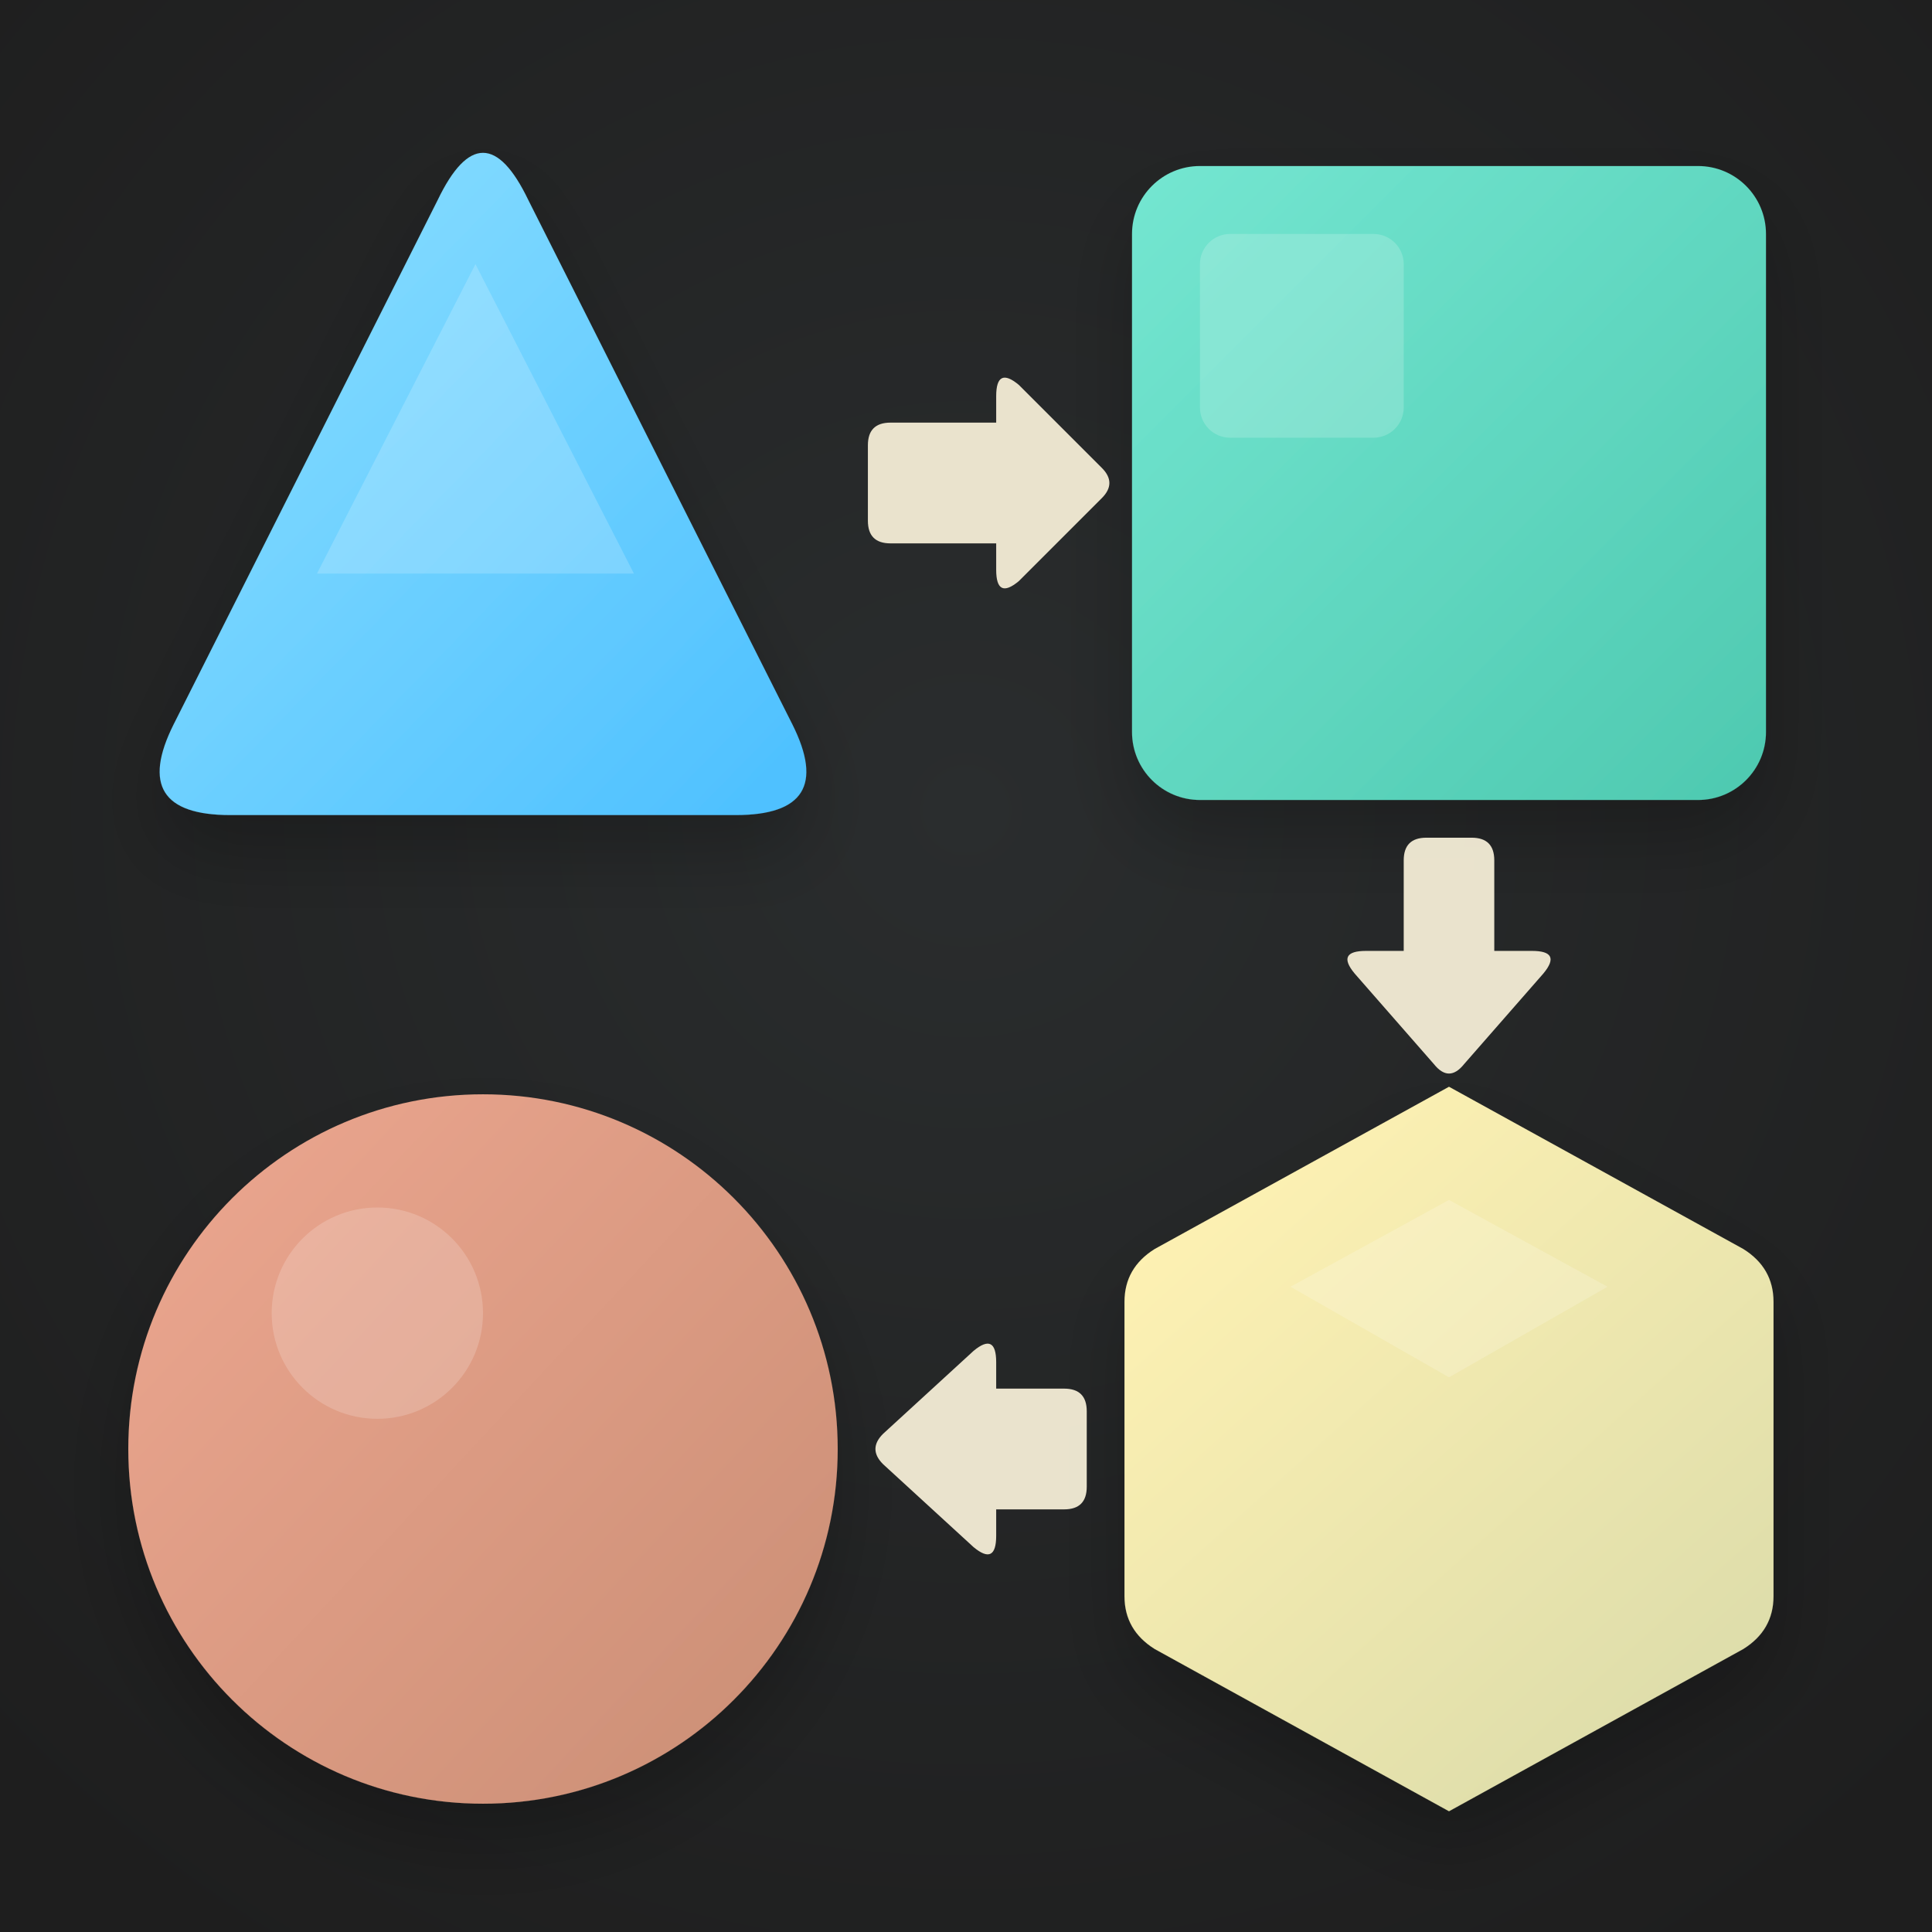
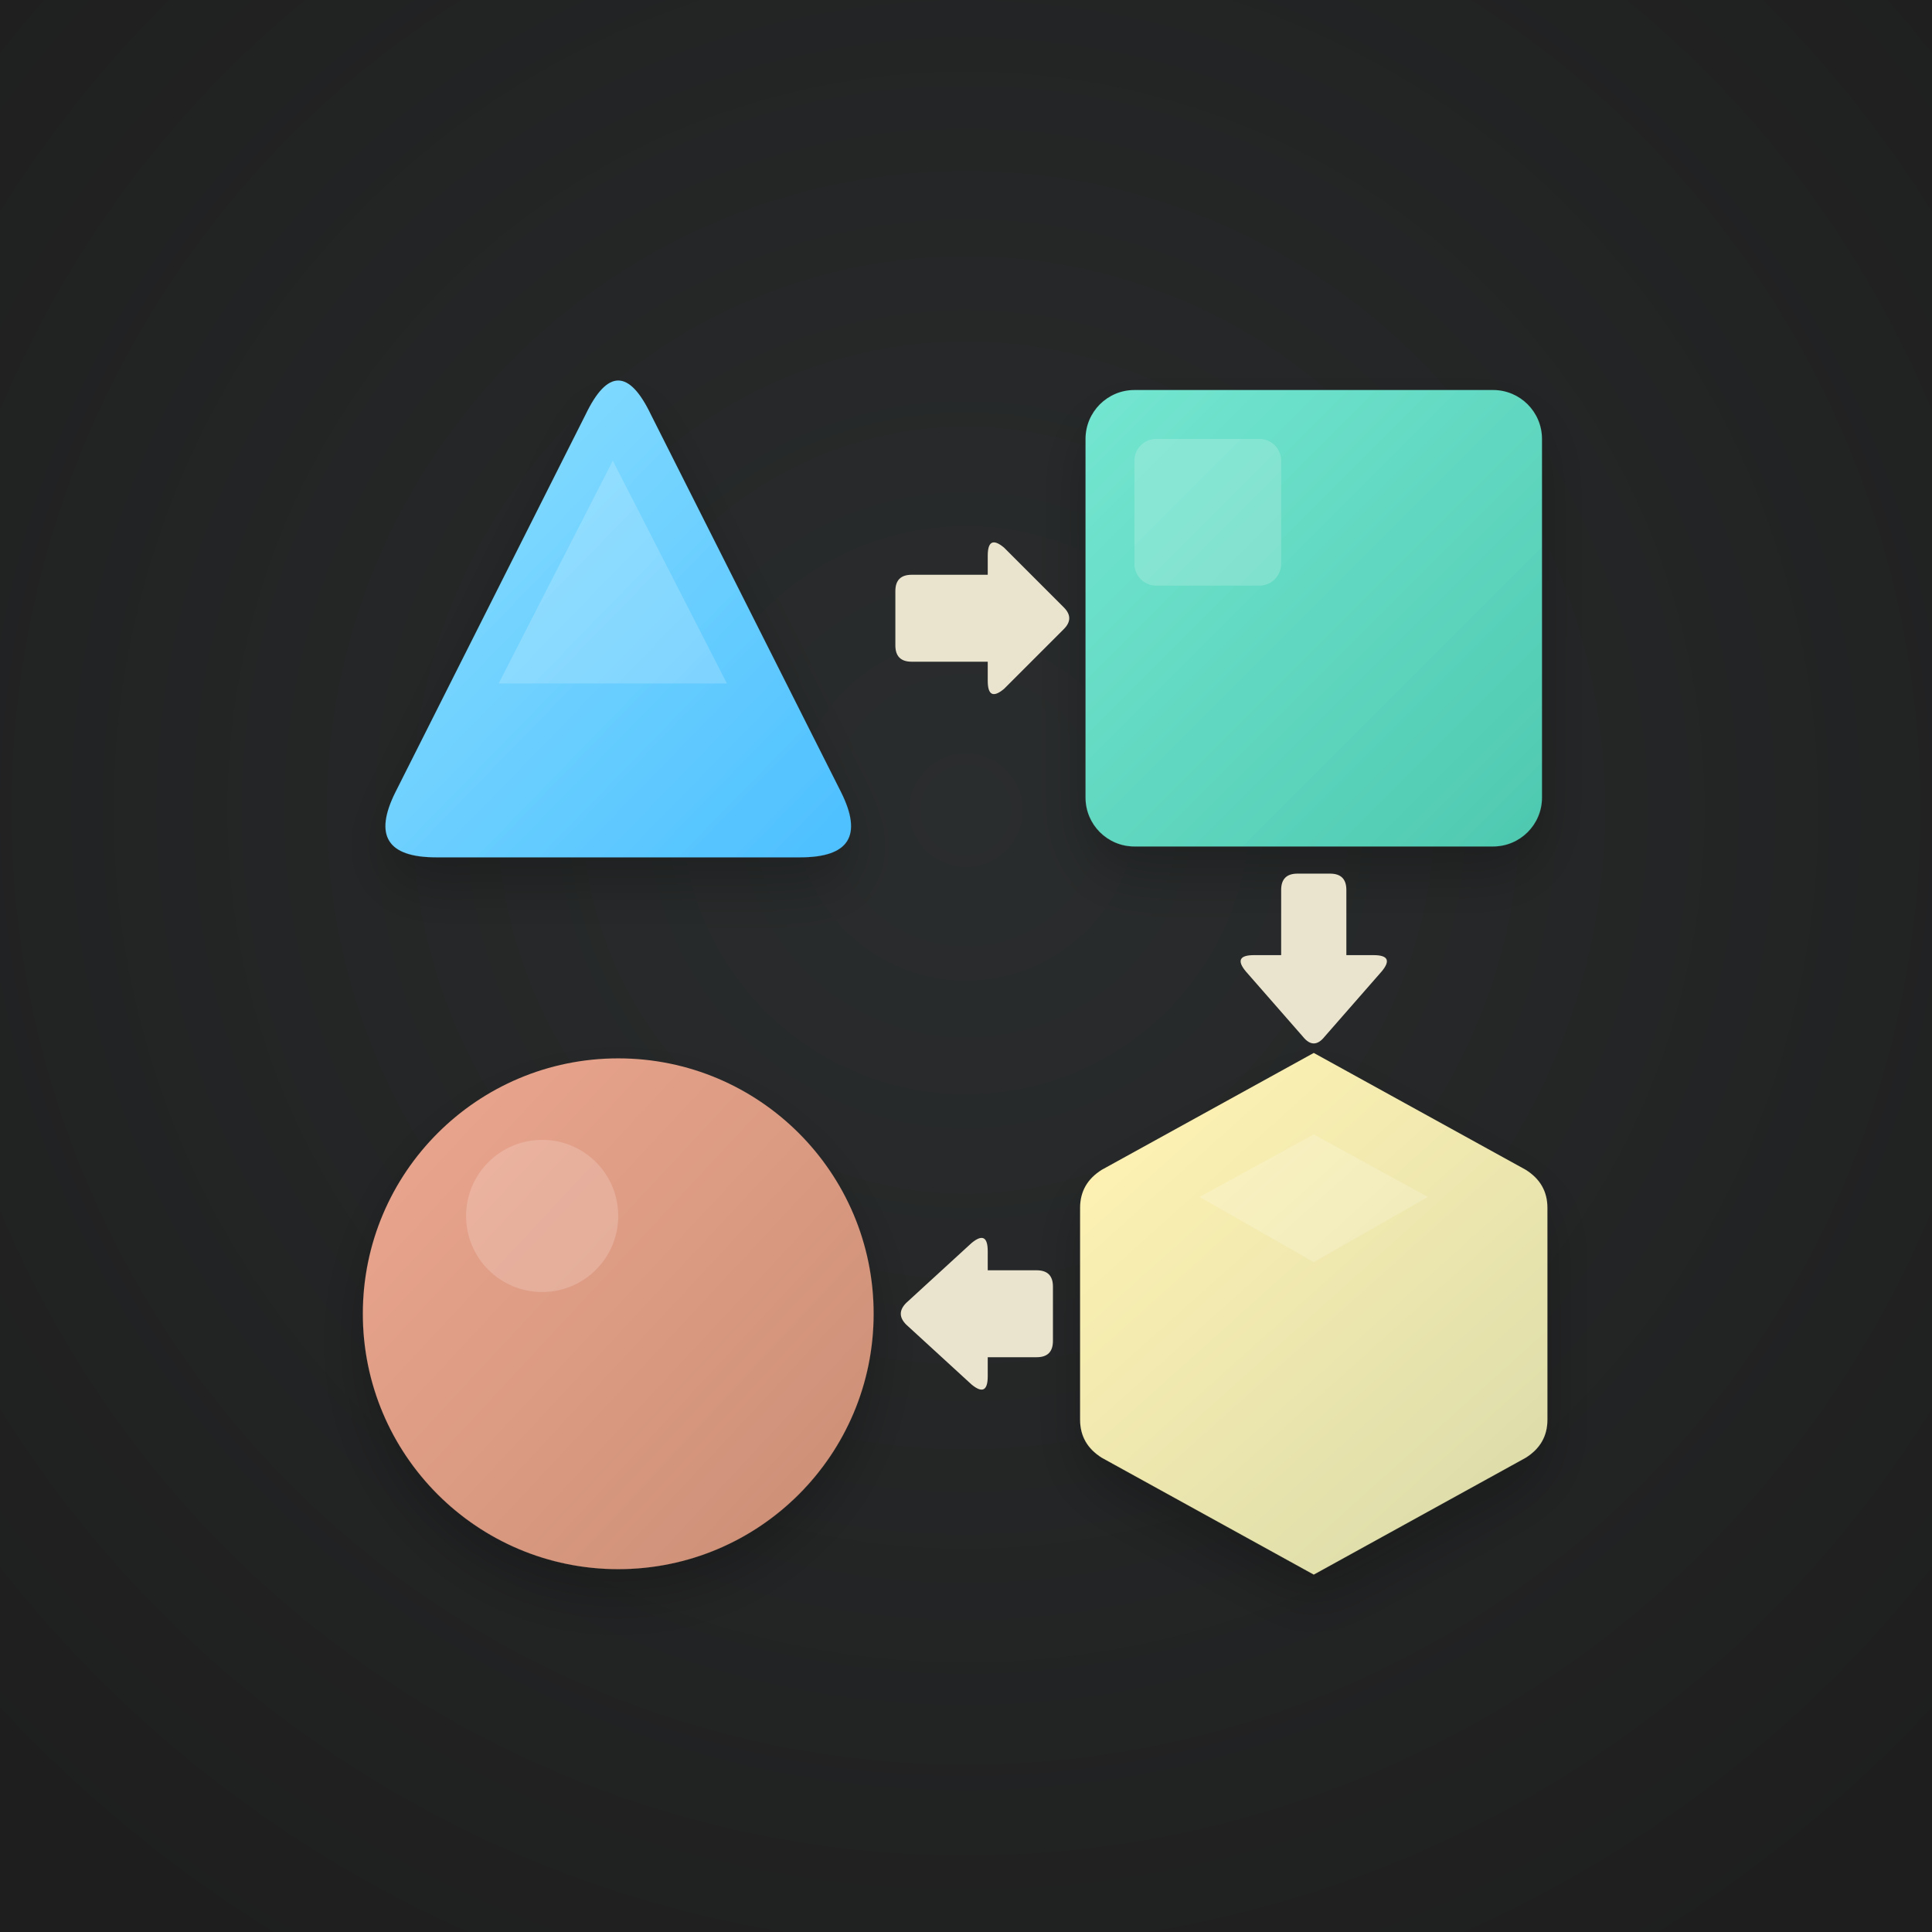
<svg xmlns="http://www.w3.org/2000/svg" viewBox="0 0 512 512" role="img" aria-label="Logicflow">
  <defs>
    <radialGradient id="bg" cx="50%" cy="42%" r="70%">
      <stop offset="0" stop-color="#2a2d2e" />
      <stop offset="1" stop-color="#1e1e1e" />
    </radialGradient>
    <linearGradient id="triangle" x1="48" x2="206" y1="52" y2="206" gradientUnits="userSpaceOnUse">
      <stop offset="0" stop-color="#8bdfff" />
      <stop offset="1" stop-color="#4fc1ff" />
    </linearGradient>
    <linearGradient id="square" x1="300" x2="468" y1="44" y2="212" gradientUnits="userSpaceOnUse">
      <stop offset="0" stop-color="#74e6d1" />
      <stop offset="1" stop-color="#4ec9b0" />
    </linearGradient>
    <linearGradient id="hexagon" x1="314" x2="454" y1="306" y2="462" gradientUnits="userSpaceOnUse">
      <stop offset="0" stop-color="#fff2b3" />
      <stop offset="1" stop-color="#dcdcaa" />
    </linearGradient>
    <linearGradient id="circle" x1="50" x2="196" y1="318" y2="454" gradientUnits="userSpaceOnUse">
      <stop offset="0" stop-color="#e9a48d" />
      <stop offset="1" stop-color="#ce9178" />
    </linearGradient>
    <filter id="soft-shadow" x="-20%" y="-20%" width="140%" height="140%">
      <feDropShadow dx="0" dy="10" stdDeviation="10" flood-color="#000000" flood-opacity="0.22" />
    </filter>
  </defs>
  <rect width="512" height="512" fill="url(#bg)" />
-   <path d="M140 53l70 139q12 24-15 24H61q-27 0-15-24l70-139q12-25 24 0z" fill="url(#triangle)" filter="url(#soft-shadow)" />
-   <rect x="300" y="44" width="168" height="168" rx="18" fill="url(#square)" filter="url(#soft-shadow)" />
-   <path d="M384 288l78 43q8 5 8 14v78q0 9-8 14l-78 43-78-43q-8-5-8-14v-78q0-9 8-14z" fill="url(#hexagon)" filter="url(#soft-shadow)" />
-   <circle cx="128" cy="384" r="94" fill="url(#circle)" filter="url(#soft-shadow)" />
-   <g fill="#fff7df" opacity="0.9">
-     <path d="M230 118q0-6 6-6h28v-7q0-8 6-3l22 22q4 4 0 8l-22 22q-6 5-6-3v-7h-28q-6 0-6-6z" />
-     <path d="M372 228q0-6 6-6h12q6 0 6 6v24h10q8 0 3 6l-21 24q-4 5-8 0l-21-24q-5-6 3-6h10z" />
-     <path d="M288 374q0-6-6-6h-18v-7q0-8-6-3l-24 22q-4 4 0 8l24 22q6 5 6-3v-7h18q6 0 6-6z" />
-   </g>
-   <g fill="#ffffff" opacity="0.18">
-     <path d="M126 70l42 82H84z" />
-     <rect x="318" y="62" width="54" height="54" rx="8" />
-     <path d="M384 318l42 23-42 24-42-24z" />
-     <circle cx="100" cy="348" r="28" />
+   <g transform="translate(71.68 71.68) scale(0.72)">
+     <path d="M140 53l70 139q12 24-15 24H61q-27 0-15-24l70-139q12-25 24 0z" fill="url(#triangle)" filter="url(#soft-shadow)" />
+     <rect x="300" y="44" width="168" height="168" rx="18" fill="url(#square)" filter="url(#soft-shadow)" />
+     <path d="M384 288l78 43q8 5 8 14v78q0 9-8 14l-78 43-78-43q-8-5-8-14v-78q0-9 8-14z" fill="url(#hexagon)" filter="url(#soft-shadow)" />
+     <circle cx="128" cy="384" r="94" fill="url(#circle)" filter="url(#soft-shadow)" />
+     <g fill="#fff7df" opacity="0.9">
+       <path d="M230 118q0-6 6-6h28v-7q0-8 6-3l22 22q4 4 0 8l-22 22q-6 5-6-3v-7h-28q-6 0-6-6z" />
+       <path d="M372 228q0-6 6-6h12q6 0 6 6v24h10q8 0 3 6l-21 24q-4 5-8 0l-21-24q-5-6 3-6h10z" />
+       <path d="M288 374q0-6-6-6h-18v-7q0-8-6-3l-24 22q-4 4 0 8l24 22q6 5 6-3v-7h18q6 0 6-6z" />
+     </g>
+     <g fill="#ffffff" opacity="0.18">
+       <path d="M126 70l42 82H84z" />
+       <rect x="318" y="62" width="54" height="54" rx="8" />
+       <path d="M384 318l42 23-42 24-42-24z" />
+       <circle cx="100" cy="348" r="28" />
+     </g>
  </g>
</svg>
